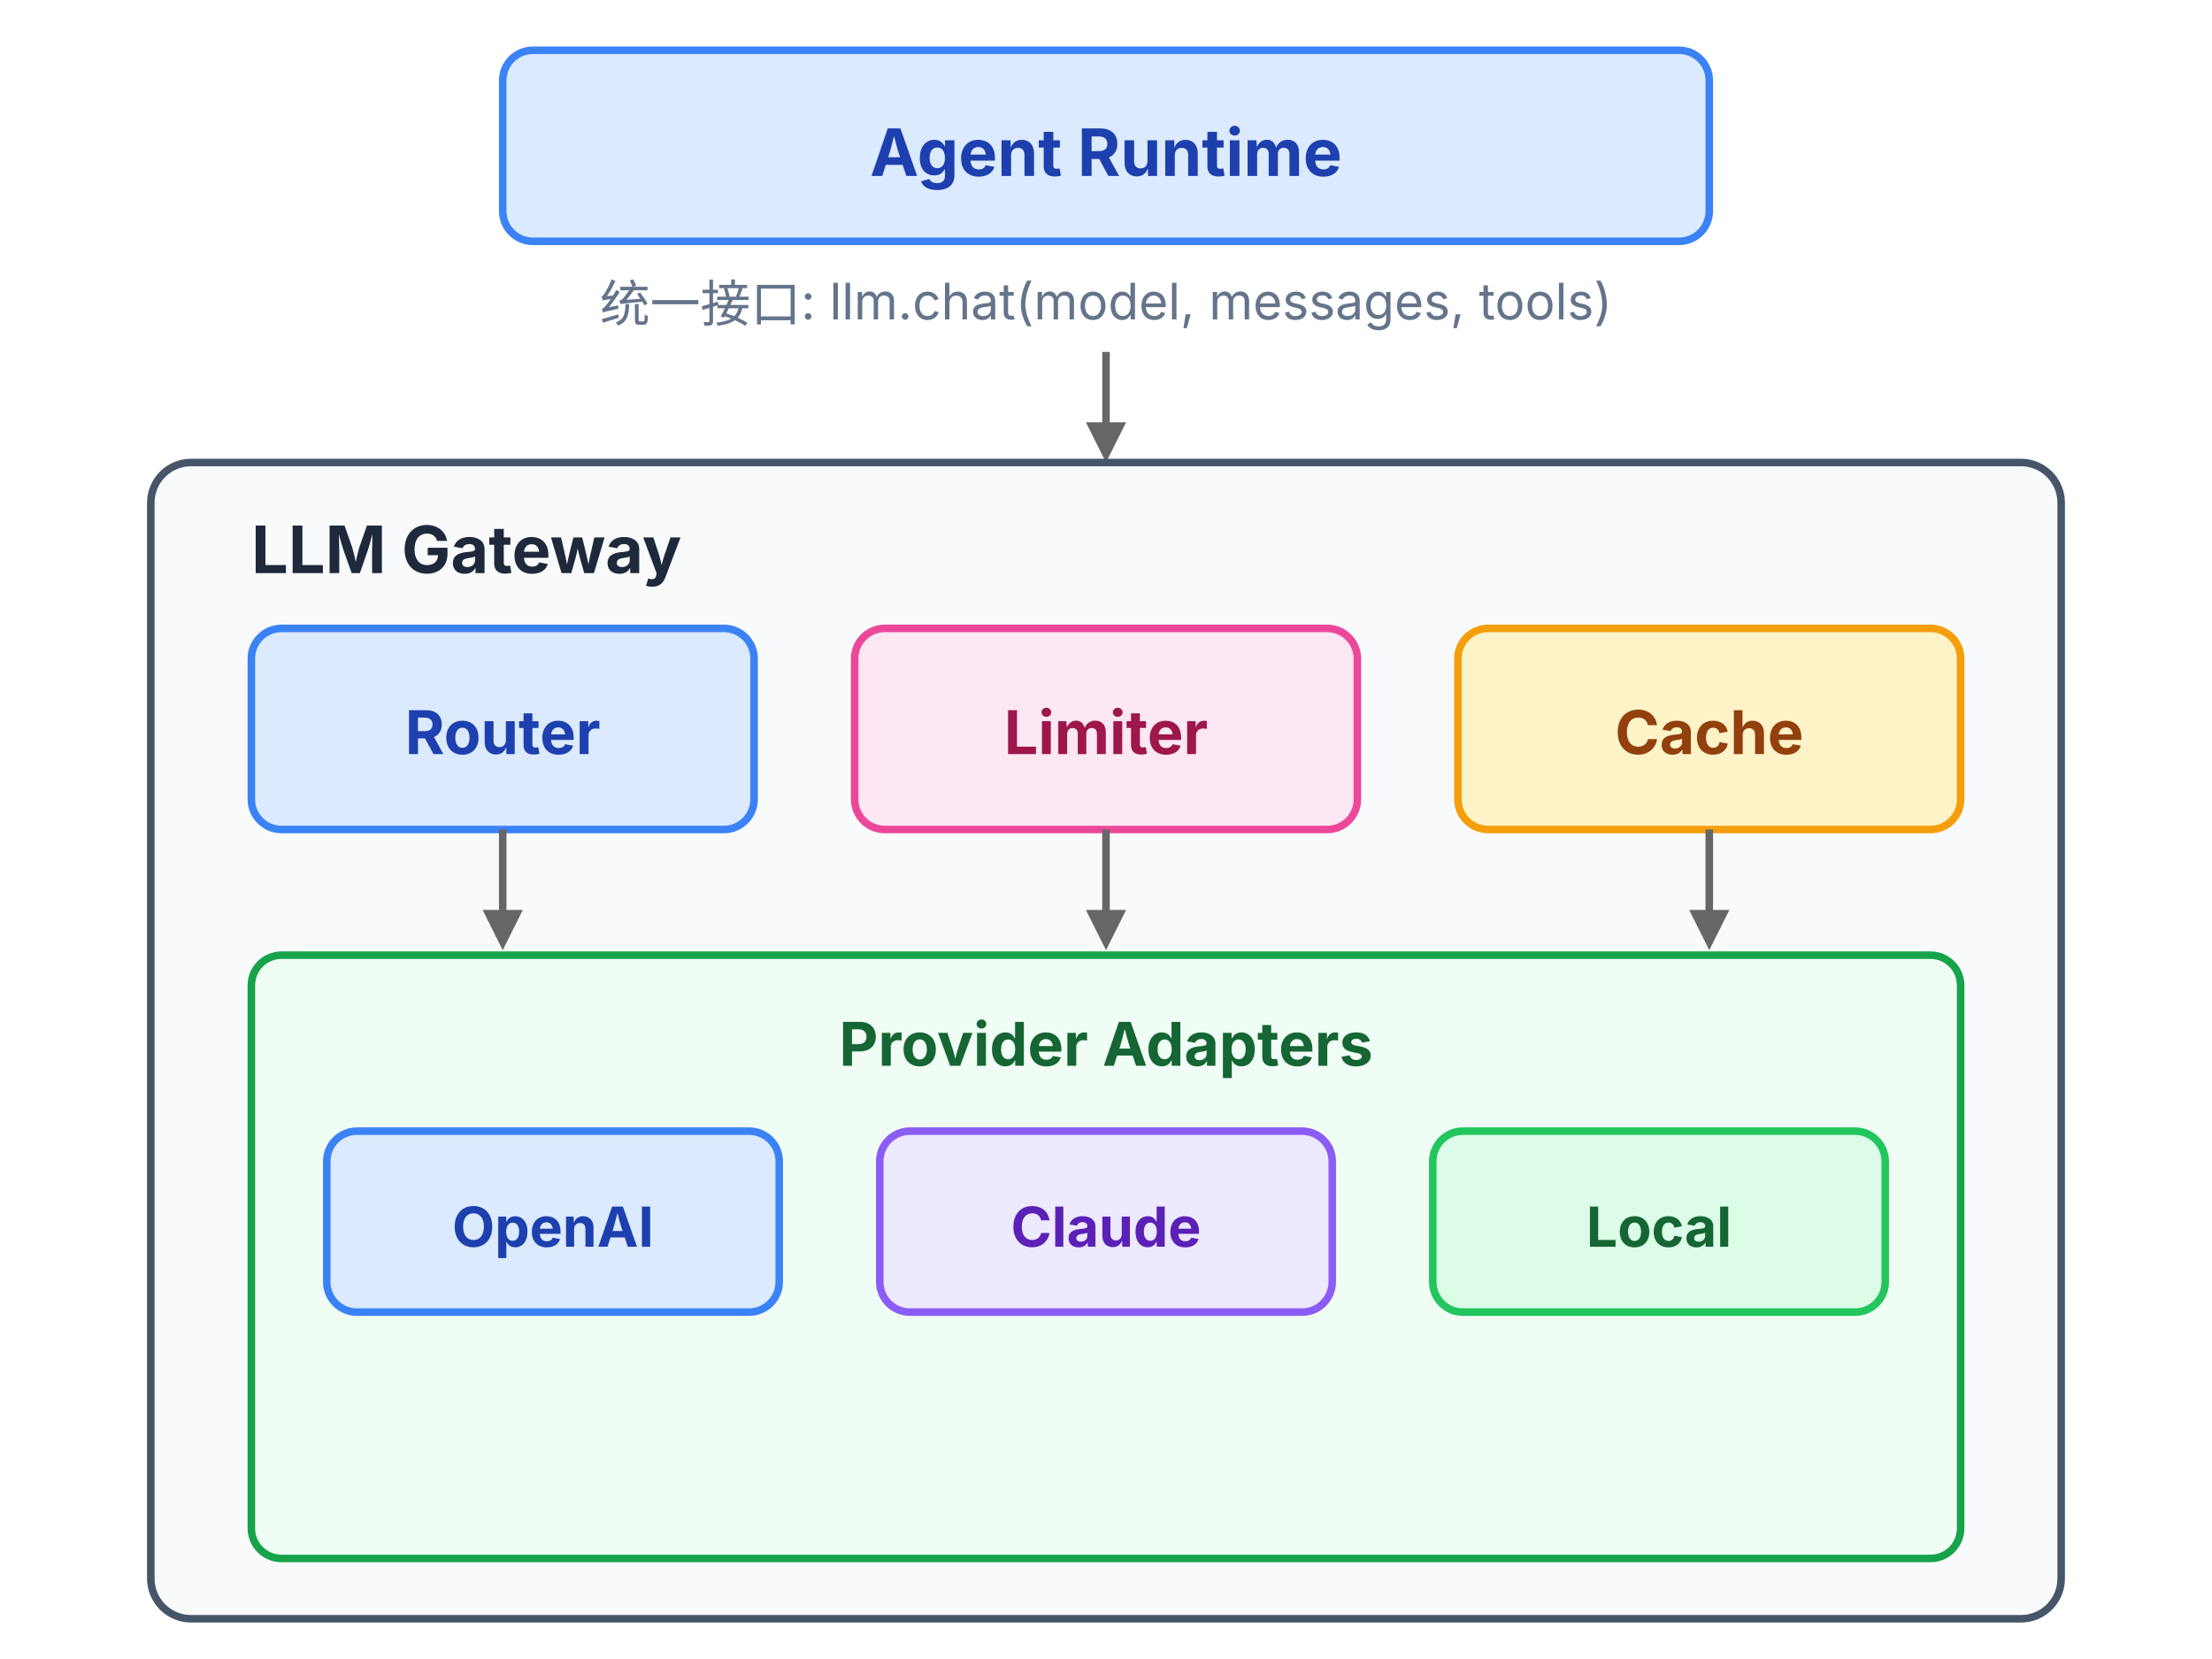
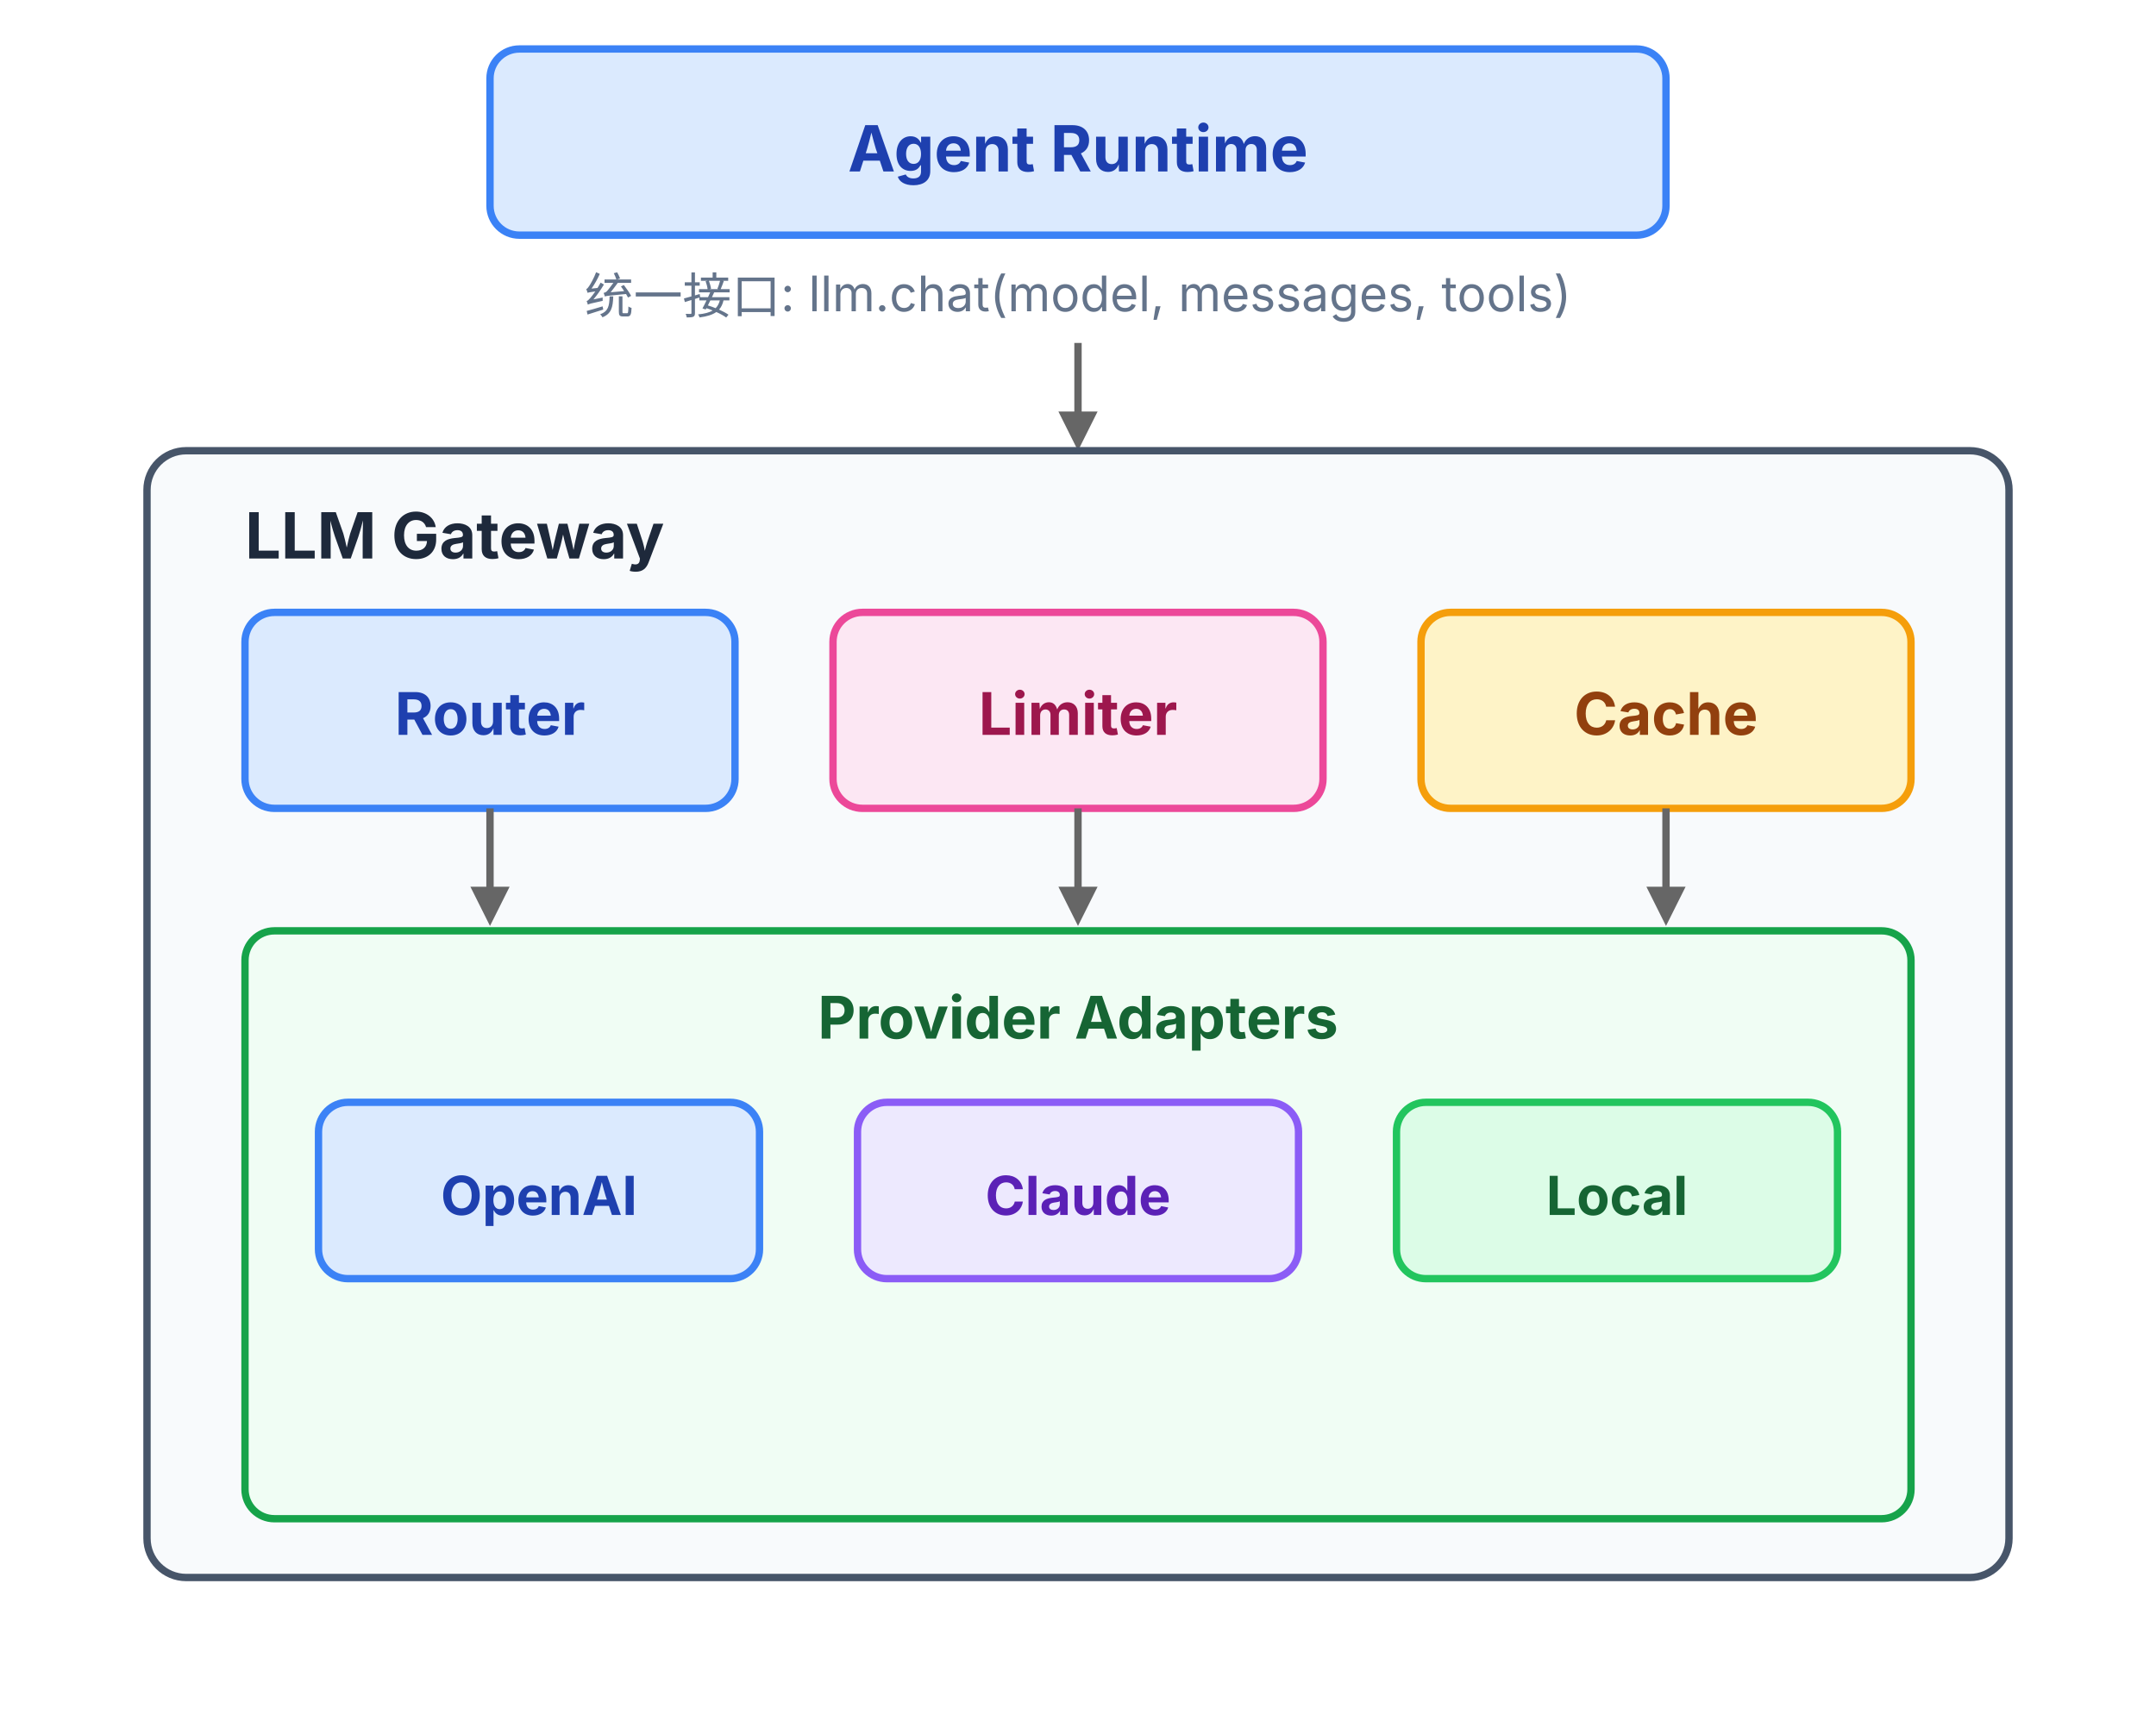
- <svg xmlns="http://www.w3.org/2000/svg" viewBox="0 0 440 330" font-family="system-ui, -apple-system, 'PingFang SC', sans-serif">
+ <svg xmlns="http://www.w3.org/2000/svg" viewBox="0 0 440 350" font-family="system-ui, -apple-system, 'PingFang SC', sans-serif">
  <rect x="100" y="10" width="240" height="38" fill="#DBEAFE" stroke="#3B82F6" stroke-width="1.5" rx="6" />
  <text x="220" y="35" font-family="system-ui, -apple-system, 'PingFang SC', sans-serif" font-size="13" font-weight="bold" fill="#1e40af" text-anchor="middle">Agent Runtime</text>
  <text x="220" y="64" font-family="system-ui, -apple-system, 'PingFang SC', sans-serif" font-size="10" fill="#64748b" text-anchor="middle">统一接口: llm.chat(model, messages, tools)</text>
  <line x1="220" y1="70" x2="220" y2="88" stroke="#666" stroke-width="1.5" />
  <polygon points="216,84 220,92 224,84" fill="#666" />
  <rect x="30" y="92" width="380" height="230" fill="#F8FAFC" stroke="#475569" stroke-width="1.5" rx="8" />
  <text x="50" y="114" font-family="system-ui, -apple-system, 'PingFang SC', sans-serif" font-size="13" font-weight="bold" fill="#1e293b">LLM Gateway</text>
  <rect x="50" y="125" width="100" height="40" fill="#DBEAFE" stroke="#3B82F6" stroke-width="1.5" rx="6" />
  <text x="100" y="150" font-family="system-ui, -apple-system, 'PingFang SC', sans-serif" font-size="12" font-weight="bold" fill="#1e40af" text-anchor="middle">Router</text>
  <rect x="170" y="125" width="100" height="40" fill="#FCE7F3" stroke="#EC4899" stroke-width="1.5" rx="6" />
  <text x="220" y="150" font-family="system-ui, -apple-system, 'PingFang SC', sans-serif" font-size="12" font-weight="bold" fill="#9d174d" text-anchor="middle">Limiter</text>
  <rect x="290" y="125" width="100" height="40" fill="#FEF3C7" stroke="#F59E0B" stroke-width="1.5" rx="6" />
  <text x="340" y="150" font-family="system-ui, -apple-system, 'PingFang SC', sans-serif" font-size="12" font-weight="bold" fill="#92400e" text-anchor="middle">Cache</text>
  <line x1="100" y1="165" x2="100" y2="185" stroke="#666" stroke-width="1.5" />
  <polygon points="96,181 100,189 104,181" fill="#666" />
  <line x1="220" y1="165" x2="220" y2="185" stroke="#666" stroke-width="1.5" />
  <polygon points="216,181 220,189 224,181" fill="#666" />
  <line x1="340" y1="165" x2="340" y2="185" stroke="#666" stroke-width="1.5" />
  <polygon points="336,181 340,189 344,181" fill="#666" />
  <rect x="50" y="190" width="340" height="120" fill="#F0FDF4" stroke="#16A34A" stroke-width="1.5" rx="6" />
  <text x="220" y="212" font-family="system-ui, -apple-system, 'PingFang SC', sans-serif" font-size="12" font-weight="bold" fill="#166534" text-anchor="middle">Provider Adapters</text>
  <rect x="65" y="225" width="90" height="36" fill="#DBEAFE" stroke="#3B82F6" stroke-width="1.5" rx="6" />
  <text x="110" y="248" font-family="system-ui, -apple-system, 'PingFang SC', sans-serif" font-size="11" font-weight="bold" fill="#1e40af" text-anchor="middle">OpenAI</text>
  <rect x="175" y="225" width="90" height="36" fill="#EDE9FE" stroke="#8B5CF6" stroke-width="1.5" rx="6" />
  <text x="220" y="248" font-family="system-ui, -apple-system, 'PingFang SC', sans-serif" font-size="11" font-weight="bold" fill="#5b21b6" text-anchor="middle">Claude</text>
  <rect x="285" y="225" width="90" height="36" fill="#DCFCE7" stroke="#22C55E" stroke-width="1.5" rx="6" />
  <text x="330" y="248" font-family="system-ui, -apple-system, 'PingFang SC', sans-serif" font-size="11" font-weight="bold" fill="#166534" text-anchor="middle">Local</text>
</svg>
